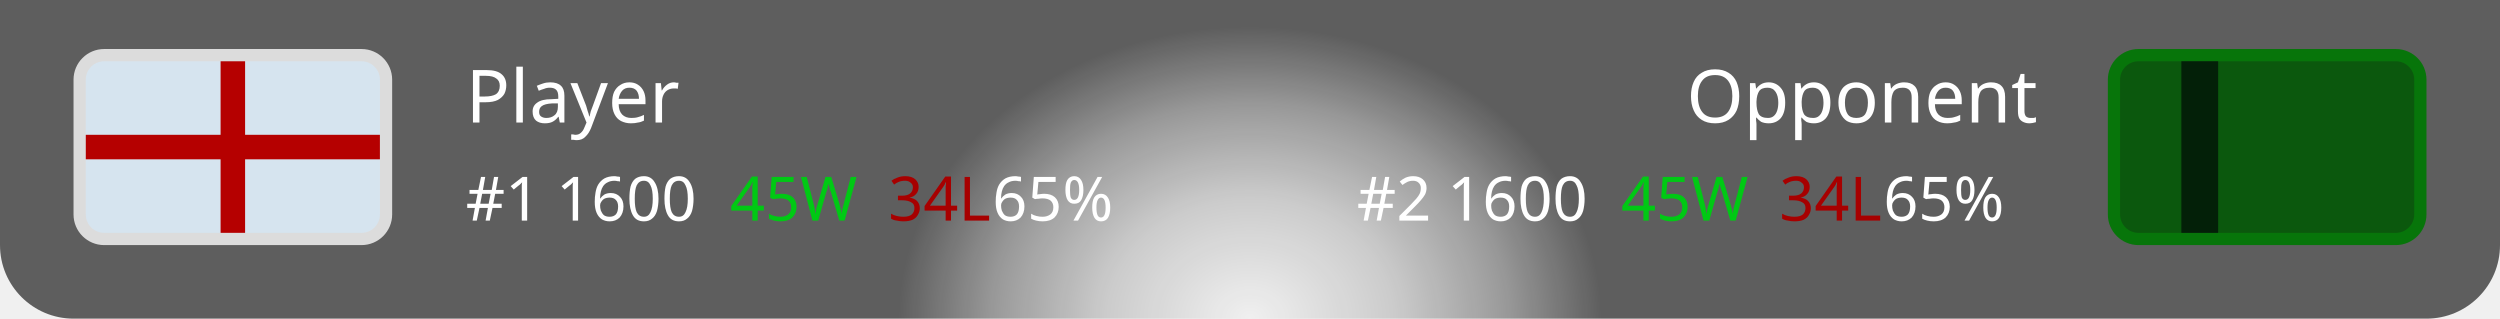
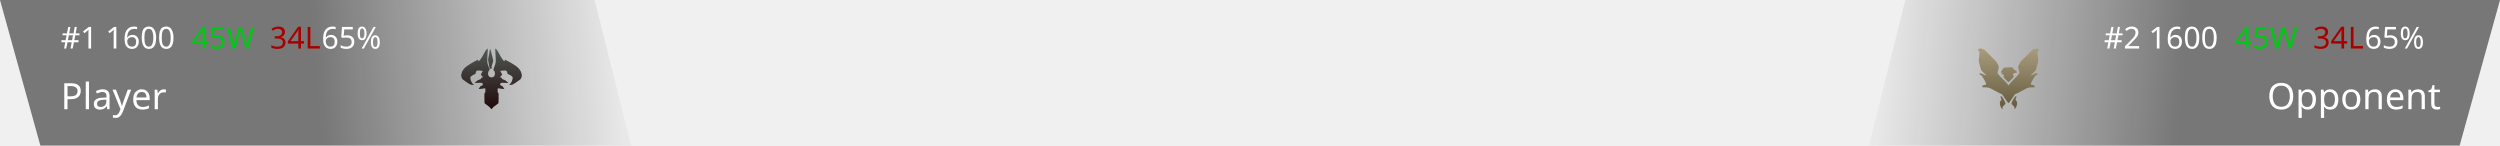
- <svg xmlns="http://www.w3.org/2000/svg" width="102px" height="13px" viewBox="0 0 102 13" version="1.1">
+ <svg xmlns="http://www.w3.org/2000/svg" width="206px" height="12px" viewBox="0 0 206 12" version="1.1">
  <defs>
-     <radialGradient cx="50%" cy="100%" fx="50%" fy="100%" r="110.217%" gradientTransform="translate(0.5,1),scale(0.127451,1),rotate(-179.9966),scale(1,0.829356),translate(-0.5,-1)" id="radialGradient-g7mukpk_zs-1">
+     <linearGradient x1="101.666%" y1="49.338%" x2="50%" y2="50.371%" id="linearGradient-1">
      <stop stop-color="#000000" stop-opacity="0" offset="0%" />
-       <stop stop-color="#000000" stop-opacity="0.152" offset="41.172%" />
-       <stop stop-color="#000000" stop-opacity="0.357" offset="72.53%" />
-       <stop stop-color="#000000" stop-opacity="0.606" offset="100%" />
-     </radialGradient>
+       <stop stop-color="#000000" stop-opacity="0.505" offset="100%" />
+     </linearGradient>
+     <linearGradient x1="50%" y1="0%" x2="50%" y2="100%" id="linearGradient-2">
+       <stop stop-color="#505954" offset="0%" />
+       <stop stop-color="#21090B" offset="99.765%" />
+     </linearGradient>
+     <linearGradient x1="50%" y1="0%" x2="50%" y2="100%" id="linearGradient-3">
+       <stop stop-color="#A99C7E" offset="0%" />
+       <stop stop-color="#655A3C" offset="100%" />
+     </linearGradient>
  </defs>
-   <g id="Overlay" stroke="none" stroke-width="1" fill="none" fill-rule="evenodd">
-     <g id="Artboard" transform="translate(-150, -129)">
-       <g id="Group-6" transform="translate(150, 129)">
-         <path d="M0,0 L102,0 L102,10 C102,11.657 100.657,13 99,13 L3,13 C1.343,13 1.09108455e-15,11.657 0,10 L0,0 L0,0 Z" id="Rectangle" fill="url(#radialGradient-g7mukpk_zs-1)" />
-         <text id="Player" font-family="Sen-Regular, Sen" font-size="3" font-weight="normal" fill="#FFFFFF">
-           <tspan x="19" y="5">Player </tspan>
-         </text>
-         <text id="#1-1600-45W-34L-65%" font-family="Sen-Regular, Sen" font-size="2.5" font-weight="normal">
-           <tspan x="19" y="9" fill="#FFFFFF">#1  1600 </tspan>
-           <tspan x="29.791" y="9" fill="#00C914">45W</tspan>
-           <tspan x="34.781" y="9" fill="#FFFFFF">  </tspan>
-           <tspan x="36.246" y="9" fill="#A70000">34L</tspan>
-           <tspan x="40.484" y="9" fill="#FFFFFF">  65%</tspan>
-         </text>
-         <text id="#2-1600-45W-34L-65%" font-family="Sen-Regular, Sen" font-size="2.5" font-weight="normal">
-           <tspan x="55.354" y="9" fill="#FFFFFF">#2  1600 </tspan>
-           <tspan x="66.145" y="9" fill="#00C914">45W</tspan>
-           <tspan x="71.135" y="9" fill="#FFFFFF">  </tspan>
-           <tspan x="72.6" y="9" fill="#A70000">34L</tspan>
-           <tspan x="76.838" y="9" fill="#FFFFFF">  65%</tspan>
-         </text>
-         <text id="Opponent" font-family="Sen-Regular, Sen" font-size="3" font-weight="normal" fill="#FFFFFF">
-           <tspan x="68.803" y="5">Opponent </tspan>
-         </text>
-         <g id="Group-4" transform="translate(3, 2)">
-           <rect id="Rectangle" stroke="#DCDCDC" stroke-width="0.5" fill="#D6E4EF" x="0.25" y="0.25" width="12.5" height="7.5" rx="1" />
-           <rect id="Rectangle" fill="#B50000" x="6" y="0.5" width="1" height="7" />
-           <rect id="Rectangle-Copy-6" fill="#B50000" transform="translate(6.5, 4) rotate(-270) translate(-6.5, -4) " x="6" y="-2" width="1" height="12" />
-         </g>
-         <g id="Group-3" transform="translate(86, 2)">
-           <rect id="Rectangle-Copy-5" stroke="#07750A" stroke-width="0.5" fill="#0B580D" x="0.25" y="0.25" width="12.5" height="7.5" rx="1" />
-           <rect id="Rectangle" fill="#032008" x="3" y="0.5" width="1.5" height="7" />
-         </g>
-       </g>
+   <g id="overlay" stroke="none" stroke-width="1" fill="none" fill-rule="evenodd">
+     <g id="Group-6">
+       <polygon id="Rectangle" fill="url(#linearGradient-1)" points="6.4498671e-15 -2.33146835e-15 49 -1.65423231e-14 52 12 3.327 12" />
+       <text id="Player" font-family="Sen-Regular, Sen" font-size="3" font-weight="normal" fill="#FFFFFF">
+         <tspan x="5" y="9">Player </tspan>
+       </text>
+       <text id="#1-1600-45W-34L-65%" font-family="Sen-Regular, Sen" font-size="2.5" font-weight="normal">
+         <tspan x="5" y="4" fill="#FFFFFF">#1  1600 </tspan>
+         <tspan x="15.791" y="4" fill="#00C914">45W</tspan>
+         <tspan x="20.781" y="4" fill="#FFFFFF">  </tspan>
+         <tspan x="22.246" y="4" fill="#A70000">34L</tspan>
+         <tspan x="26.484" y="4" fill="#FFFFFF">  65%</tspan>
+       </text>
+       <path d="M40.819,4 C40.857,4 40.993,4.165 41.052,4.283 C41.323,4.827 41.607,5.196 41.59,4.985 C41.585,4.923 41.587,4.92 41.624,4.924 C41.663,4.931 42.2,5.223 42.252,5.267 C42.269,5.281 42.355,5.337 42.443,5.39 C42.655,5.519 42.84,5.719 42.925,5.909 C42.97,6.008 43.009,6.207 42.998,6.277 C42.987,6.345 42.9,6.535 42.88,6.535 C42.873,6.535 42.831,6.566 42.784,6.606 C42.637,6.731 42.296,6.951 42.207,6.975 C42.158,6.989 42.082,6.999 42.024,6.996 C41.927,6.991 41.927,6.991 42.007,6.934 C42.15,6.832 42.272,6.527 42.237,6.365 C42.223,6.302 42.091,6.204 41.939,6.142 C41.841,6.104 41.826,6.093 41.817,6.05 C41.765,5.813 41.725,5.788 41.435,5.815 C41.328,5.824 41.233,5.836 41.227,5.842 C41.221,5.849 41.252,5.912 41.297,5.985 C41.34,6.056 41.376,6.127 41.376,6.141 C41.376,6.156 41.33,6.215 41.272,6.271 C41.167,6.373 41.167,6.373 41.24,6.377 C41.309,6.382 41.316,6.385 41.353,6.456 C41.392,6.526 41.399,6.53 41.523,6.572 C41.623,6.604 41.661,6.625 41.686,6.659 C41.705,6.683 41.758,6.727 41.803,6.754 C41.945,6.839 41.934,6.843 41.585,6.827 C41.266,6.815 41.249,6.818 41.221,6.923 C41.199,7.002 41.216,7.025 41.33,7.068 C41.375,7.085 41.418,7.113 41.426,7.13 C41.435,7.147 41.469,7.198 41.503,7.243 C41.537,7.289 41.561,7.329 41.558,7.334 C41.547,7.343 41.255,7.312 41.114,7.286 C41.004,7.264 41.004,7.264 41.004,7.433 C41.004,7.595 41.006,7.601 41.049,7.651 C41.092,7.702 41.092,7.702 41.086,8.081 C41.083,8.289 41.077,8.475 41.074,8.493 C41.069,8.513 41.01,8.563 40.911,8.629 C40.726,8.751 40.616,8.847 40.551,8.943 C40.502,9.014 40.502,9.014 40.471,8.968 C40.404,8.875 40.247,8.733 40.092,8.631 C39.99,8.563 39.931,8.515 39.926,8.493 C39.923,8.475 39.917,8.289 39.914,8.081 C39.908,7.702 39.908,7.702 39.951,7.651 C39.994,7.601 39.996,7.595 39.996,7.433 C39.996,7.264 39.996,7.264 39.886,7.286 C39.745,7.312 39.453,7.343 39.442,7.334 C39.439,7.329 39.463,7.289 39.497,7.243 C39.531,7.198 39.565,7.147 39.574,7.13 C39.582,7.113 39.625,7.085 39.67,7.068 C39.784,7.025 39.801,7.002 39.779,6.923 C39.751,6.818 39.734,6.815 39.415,6.827 C39.066,6.843 39.055,6.839 39.197,6.754 C39.242,6.727 39.295,6.683 39.314,6.659 C39.339,6.625 39.377,6.604 39.477,6.572 C39.601,6.53 39.608,6.526 39.647,6.456 C39.684,6.385 39.691,6.382 39.76,6.377 C39.833,6.373 39.833,6.373 39.729,6.271 C39.67,6.215 39.624,6.156 39.624,6.141 C39.624,6.127 39.66,6.056 39.703,5.985 C39.748,5.912 39.779,5.849 39.773,5.842 C39.767,5.836 39.672,5.824 39.565,5.815 C39.275,5.788 39.235,5.813 39.183,6.05 C39.174,6.093 39.159,6.104 39.061,6.142 C38.909,6.204 38.777,6.302 38.763,6.365 C38.728,6.527 38.85,6.832 38.993,6.934 C39.073,6.991 39.073,6.991 38.976,6.996 C38.918,6.999 38.842,6.989 38.793,6.975 C38.704,6.951 38.363,6.731 38.216,6.606 C38.169,6.566 38.127,6.535 38.12,6.535 C38.1,6.535 38.013,6.345 38.002,6.277 C37.991,6.207 38.03,6.008 38.075,5.909 C38.16,5.719 38.345,5.519 38.557,5.39 C38.645,5.337 38.731,5.281 38.748,5.267 C38.8,5.223 39.337,4.931 39.376,4.924 C39.413,4.92 39.415,4.923 39.41,4.985 C39.402,5.076 39.427,5.071 39.534,4.961 C39.619,4.875 39.802,4.573 39.948,4.283 C39.985,4.21 40.044,4.124 40.088,4.079 C40.193,3.971 40.199,3.975 40.19,4.134 C40.128,5.153 40.128,5.145 40.246,5.447 C40.351,5.722 40.354,5.731 40.331,5.776 C40.317,5.801 40.298,5.827 40.289,5.833 L40.257,5.87 C40.21,5.951 40.199,6.126 40.246,6.223 C40.346,6.427 40.654,6.427 40.754,6.223 C40.81,6.107 40.784,5.878 40.711,5.833 L40.699,5.821 C40.69,5.81 40.678,5.792 40.669,5.776 C40.646,5.731 40.649,5.722 40.754,5.447 C40.872,5.145 40.872,5.153 40.81,4.134 C40.805,4.046 40.809,4 40.819,4 Z M40.384,4 C40.395,4 40.453,4.213 40.594,4.77 C40.654,5.003 40.654,5.003 40.594,5.189 C40.56,5.292 40.527,5.401 40.52,5.43 C40.515,5.46 40.504,5.497 40.498,5.514 C40.491,5.535 40.496,5.539 40.511,5.532 C40.533,5.521 40.524,5.642 40.504,5.659 C40.495,5.667 40.366,5.67 40.357,5.662 C40.354,5.657 40.319,5.491 40.28,5.291 C40.211,4.925 40.211,4.925 40.243,4.785 C40.261,4.707 40.298,4.501 40.325,4.322 C40.352,4.145 40.379,4 40.384,4 Z" id="Combined-Shape-Copy" fill="url(#linearGradient-2)" fill-rule="nonzero" />
+       <polygon id="Rectangle-Copy" fill="url(#linearGradient-1)" transform="translate(180, 6) scale(-1, 1) translate(-180, -6)" points="154 -2.33146835e-15 203 -1.65423231e-14 206 12 157.327 12" />
+       <text id="#2-1600-45W-34L-65%" font-family="Sen-Regular, Sen" font-size="2.5" font-weight="normal">
+         <tspan x="173.354" y="4" fill="#FFFFFF">#2  1600 </tspan>
+         <tspan x="184.145" y="4" fill="#00C914">45W</tspan>
+         <tspan x="189.135" y="4" fill="#FFFFFF">  </tspan>
+         <tspan x="190.6" y="4" fill="#A70000">34L</tspan>
+         <tspan x="194.838" y="4" fill="#FFFFFF">  65%</tspan>
+       </text>
+       <text id="Opponent" font-family="Sen-Regular, Sen" font-size="3" font-weight="normal" fill="#FFFFFF">
+         <tspan x="186.803" y="9">Opponent </tspan>
+       </text>
+       <path d="M163.141,4.008 C163.008,4.015 163.008,4.015 163.002,4.095 C162.997,4.166 163.002,4.177 163.033,4.192 C163.118,4.232 163.121,4.255 163.085,4.629 C163.069,4.818 163.051,4.982 163.048,4.992 C163.036,5.019 163.213,5.707 163.25,5.778 C163.269,5.817 163.363,5.914 163.486,6.024 C163.599,6.123 163.685,6.206 163.676,6.21 C163.65,6.219 163.44,6.144 163.405,6.111 C163.346,6.059 163.135,6.013 163.112,6.049 C163.085,6.091 163.126,6.15 163.218,6.196 C163.315,6.246 163.315,6.246 163.488,6.549 C163.668,6.866 163.698,6.956 163.634,6.973 C163.617,6.978 163.552,6.994 163.486,7.009 C163.363,7.038 163.363,7.037 163.341,7.147 C163.332,7.196 163.333,7.201 163.358,7.191 C163.374,7.186 163.506,7.189 163.65,7.199 C163.913,7.219 163.913,7.219 164.387,7.48 C164.696,7.649 164.88,7.739 164.911,7.739 C164.953,7.739 164.971,7.757 165.083,7.931 C165.152,8.038 165.242,8.169 165.285,8.224 C165.328,8.278 165.39,8.365 165.423,8.416 C165.457,8.468 165.492,8.511 165.5,8.511 C165.508,8.511 165.543,8.468 165.577,8.416 C165.61,8.365 165.672,8.278 165.715,8.224 C165.758,8.169 165.848,8.038 165.917,7.931 C166.029,7.757 166.047,7.739 166.089,7.739 C166.12,7.739 166.304,7.649 166.613,7.48 C167.087,7.219 167.087,7.219 167.35,7.199 C167.494,7.189 167.626,7.186 167.642,7.191 C167.667,7.201 167.668,7.196 167.659,7.147 C167.637,7.037 167.637,7.038 167.514,7.009 C167.448,6.994 167.383,6.978 167.368,6.973 C167.302,6.956 167.332,6.866 167.512,6.549 C167.685,6.246 167.685,6.246 167.782,6.196 C167.874,6.15 167.915,6.091 167.888,6.049 C167.865,6.013 167.654,6.059 167.595,6.111 C167.56,6.144 167.35,6.219 167.324,6.21 C167.315,6.206 167.401,6.123 167.514,6.024 C167.637,5.914 167.731,5.817 167.75,5.778 C167.787,5.707 167.964,5.019 167.952,4.992 C167.949,4.982 167.931,4.818 167.915,4.629 C167.879,4.255 167.882,4.232 167.967,4.192 C167.998,4.177 168.003,4.166 167.998,4.097 C167.992,4.016 167.992,4.016 167.834,4.01 C167.575,3.998 167.542,4.021 167.002,4.578 C166.759,4.827 166.554,5.031 166.544,5.031 C166.519,5.031 166.316,5.4 166.299,5.472 C166.291,5.515 166.303,5.587 166.347,5.763 C166.381,5.896 166.403,6.013 166.396,6.036 C166.386,6.073 166.048,6.451 166.022,6.451 C166.001,6.451 165.516,6.984 165.516,7.011 C165.516,7.024 165.51,7.034 165.5,7.034 C165.492,7.034 165.484,7.024 165.484,7.011 C165.484,6.979 164.994,6.449 164.973,6.456 C164.963,6.457 164.96,6.452 164.967,6.443 C164.973,6.433 164.971,6.428 164.963,6.429 C164.942,6.438 164.614,6.078 164.602,6.036 C164.597,6.014 164.619,5.896 164.653,5.763 C164.697,5.587 164.709,5.515 164.701,5.472 C164.683,5.394 164.499,5.064 164.456,5.037 C164.438,5.024 164.228,4.814 163.99,4.57 C163.598,4.166 163.547,4.118 163.435,4.061 C163.366,4.026 163.304,3.998 163.294,4 C163.284,4.002 163.215,4.007 163.141,4.008 Z M165.257,5.571 C165.104,5.573 165.127,5.558 164.975,5.768 C164.921,5.843 164.876,5.924 164.876,5.944 C164.876,5.993 164.939,6.011 165.009,5.983 C165.098,5.945 165.08,5.98 164.985,6.027 C164.871,6.081 164.868,6.108 164.971,6.123 C165.016,6.127 165.072,6.146 165.096,6.162 C165.139,6.191 165.139,6.191 165.106,6.234 C165.086,6.259 165.073,6.297 165.076,6.318 C165.083,6.369 165.459,6.771 165.5,6.771 C165.536,6.771 165.924,6.367 165.937,6.316 C165.943,6.292 165.932,6.26 165.901,6.221 C165.817,6.109 165.909,6.009 166.096,6.008 C166.193,6.008 166.193,6.008 166.181,5.942 C166.163,5.829 166.139,5.794 166.07,5.789 C166.014,5.784 165.997,5.771 165.914,5.663 C165.82,5.541 165.82,5.541 165.656,5.543 C165.566,5.543 165.47,5.55 165.443,5.556 C165.416,5.563 165.333,5.569 165.257,5.571 Z M164.909,8.163 C164.945,8.176 164.922,8.243 164.857,8.309 C164.788,8.38 164.788,8.38 164.793,8.519 C164.796,8.634 164.806,8.682 164.847,8.778 C164.932,8.98 165.049,9.059 165.008,8.887 C164.991,8.815 164.991,8.815 165.124,8.69 C165.252,8.572 165.259,8.563 165.247,8.509 C165.229,8.409 165.075,8.115 164.986,8.009 C164.896,7.9 164.868,7.884 164.852,7.935 C164.84,7.971 164.886,8.156 164.909,8.163 Z M165.753,8.509 C165.741,8.563 165.748,8.572 165.876,8.69 C166.009,8.815 166.009,8.815 165.992,8.887 C165.951,9.059 166.068,8.98 166.153,8.778 C166.194,8.682 166.204,8.634 166.207,8.519 C166.212,8.38 166.212,8.38 166.143,8.309 C166.078,8.243 166.055,8.176 166.091,8.163 C166.114,8.156 166.16,7.971 166.148,7.935 C166.132,7.884 166.104,7.9 166.014,8.009 C165.925,8.115 165.771,8.409 165.753,8.509 Z" id="Vanguard-Copy" fill="url(#linearGradient-3)" fill-rule="nonzero" />
    </g>
  </g>
</svg>
